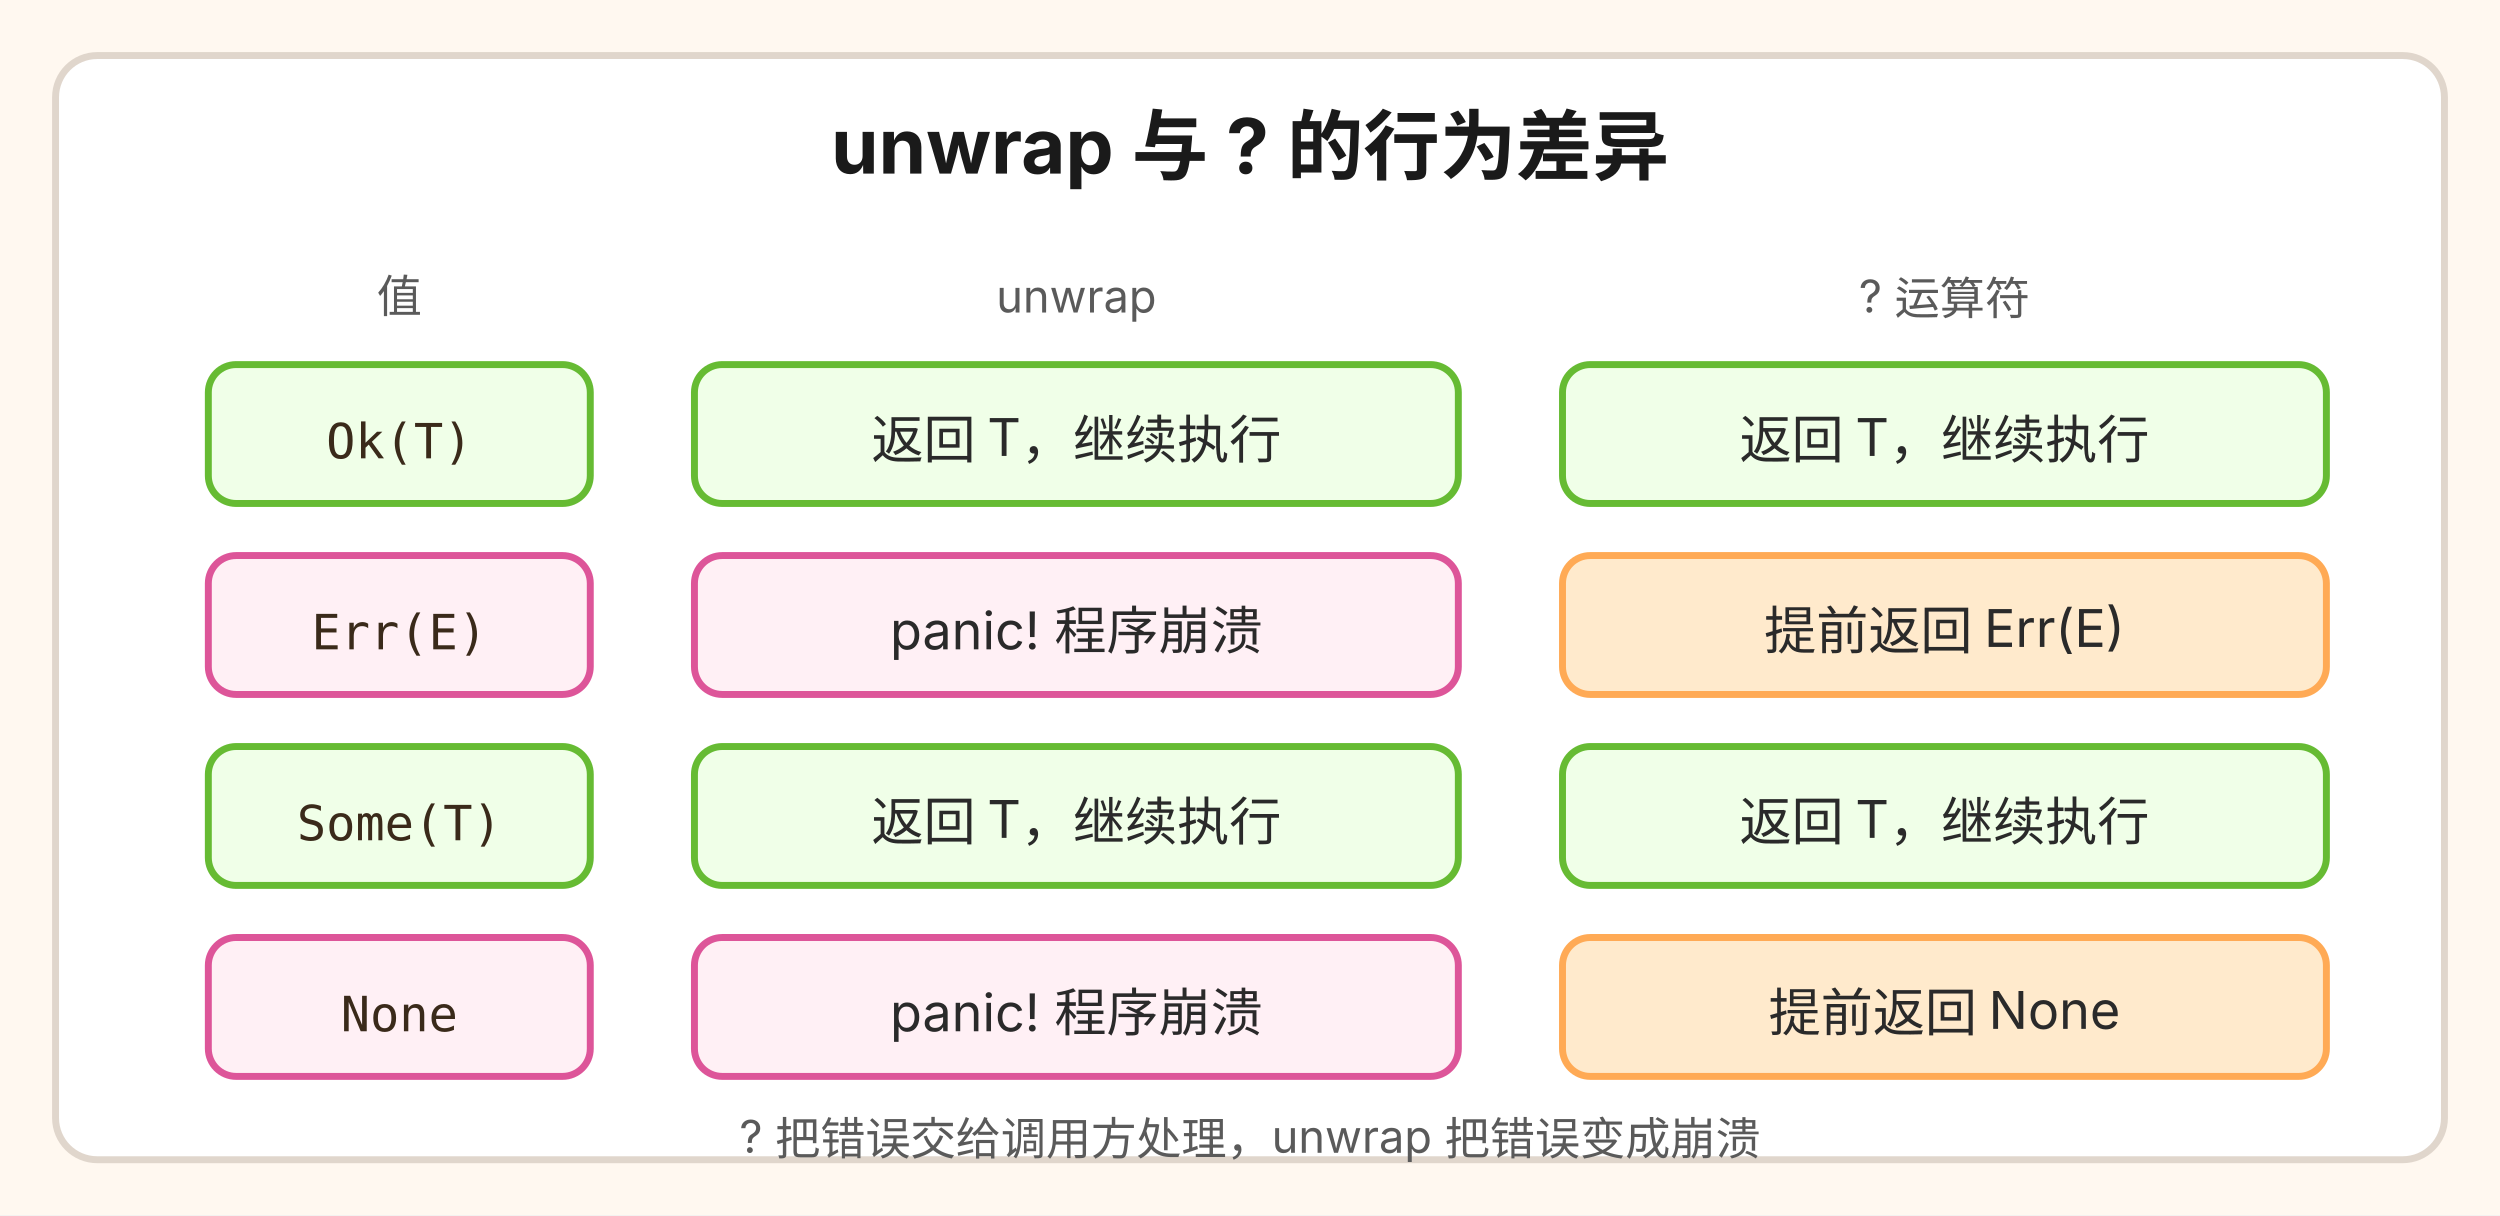
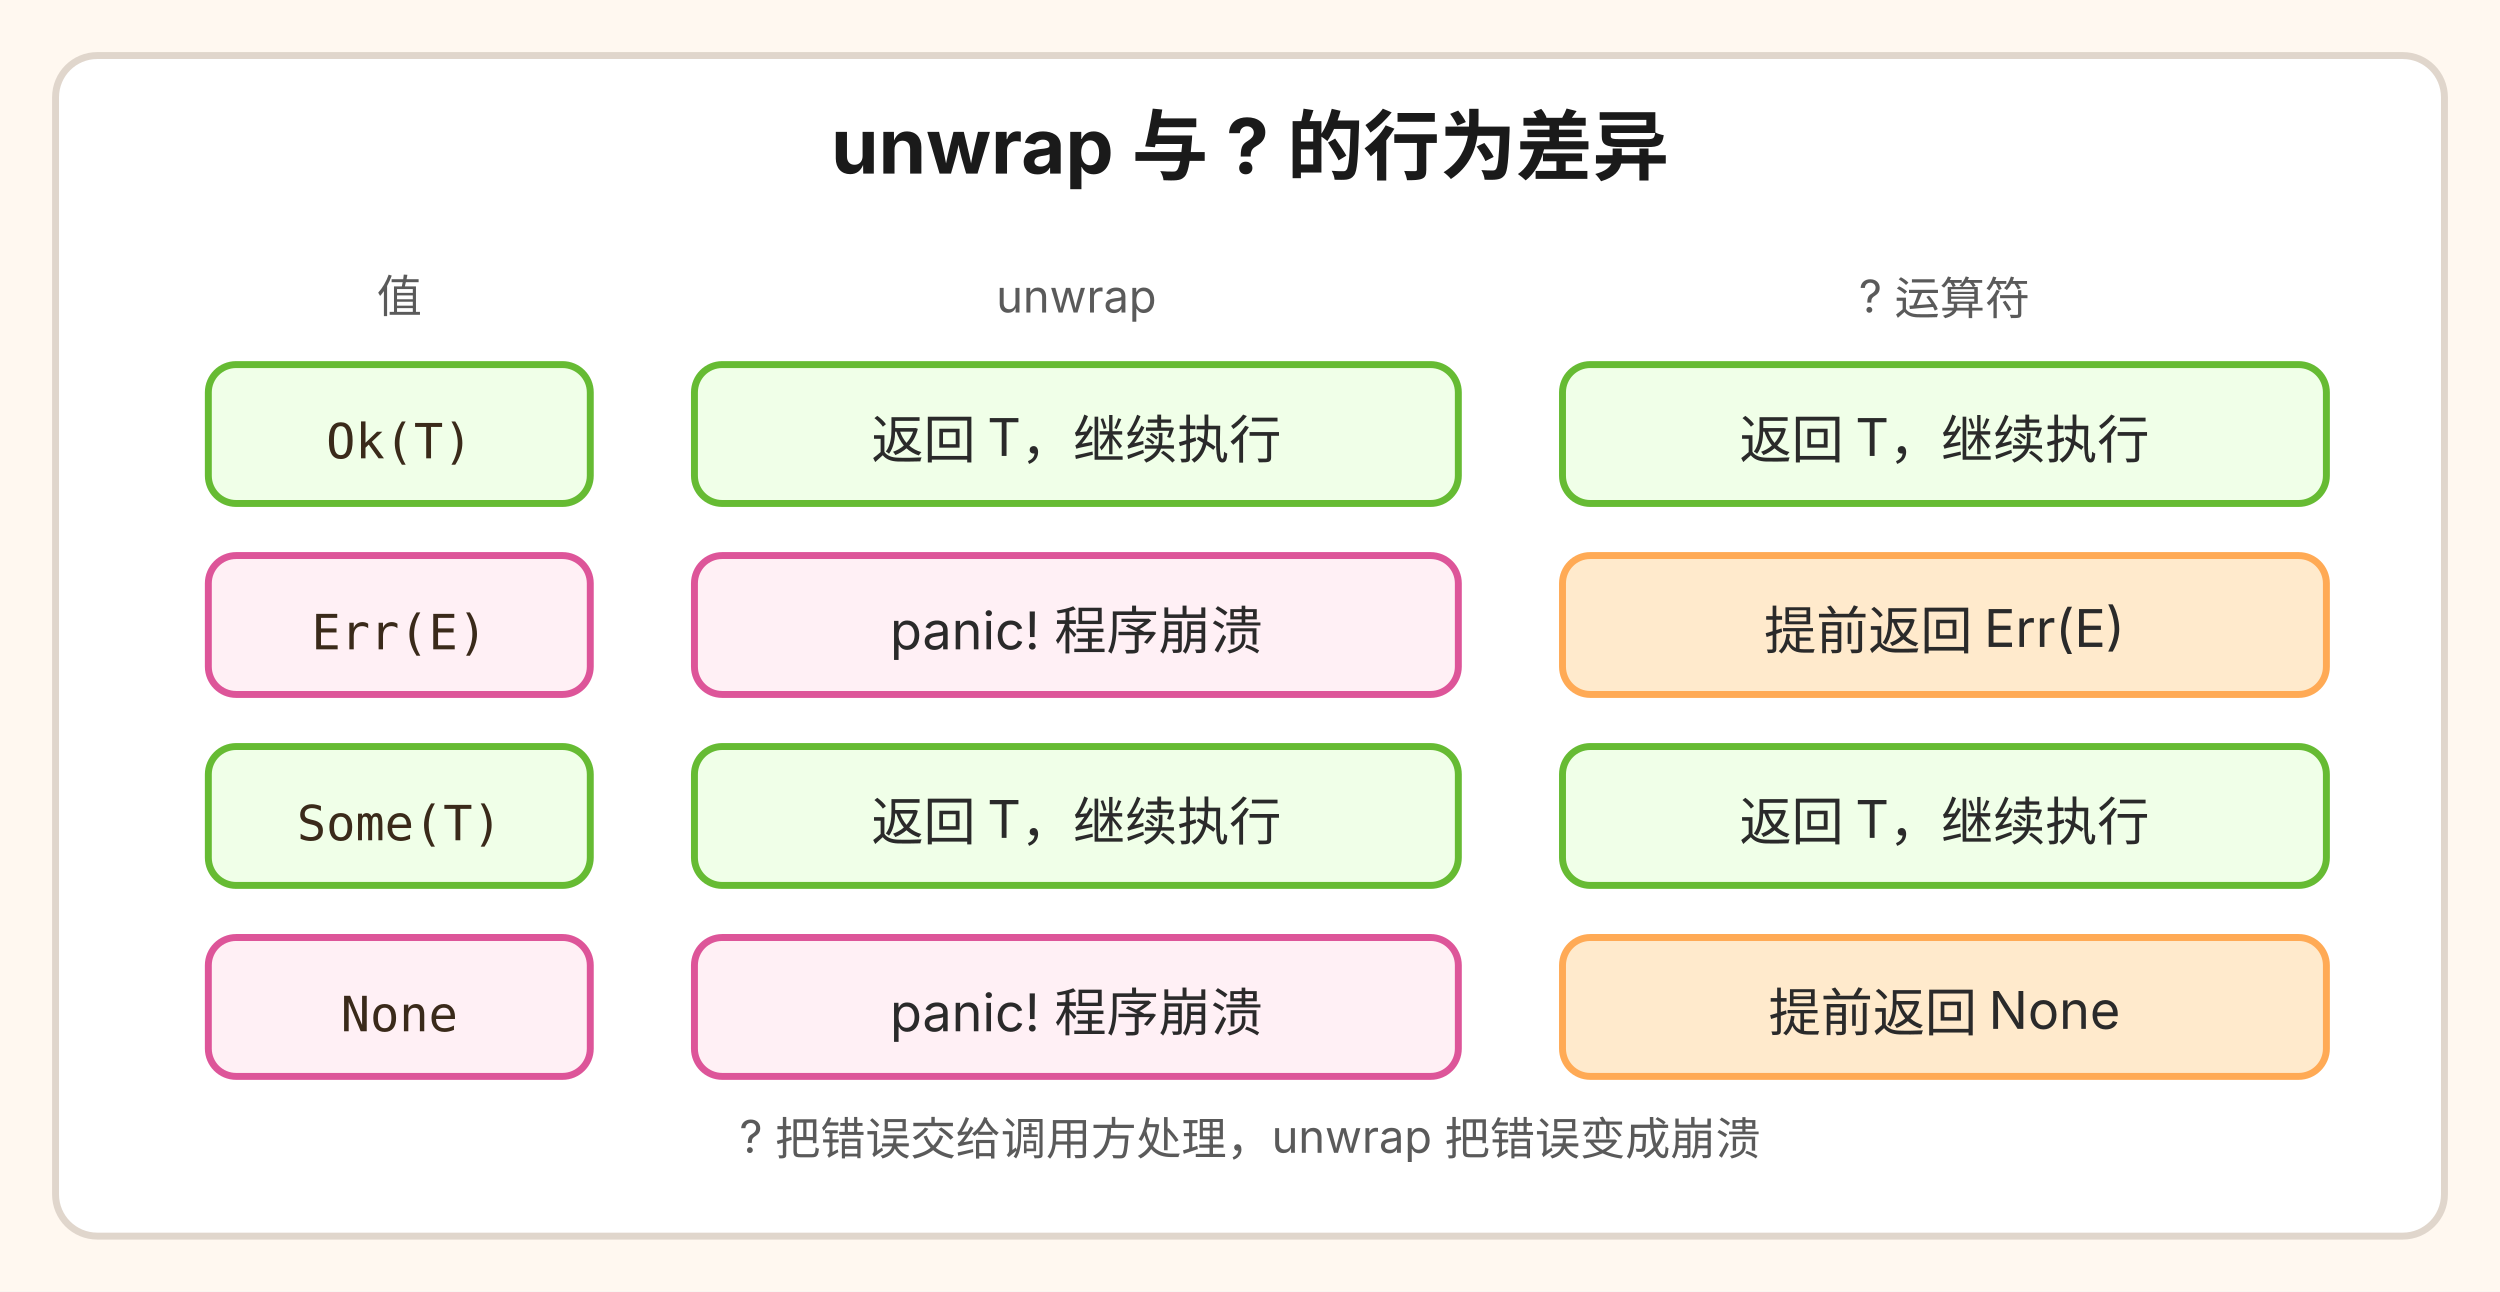
- <svg xmlns="http://www.w3.org/2000/svg" width="720" height="350" viewBox="0 0 720 350">
+ <svg xmlns="http://www.w3.org/2000/svg" width="720" height="372" viewBox="0 0 720 372">
  <defs>
    <style>
      .bg { fill: #fff8f0; }
      .card { fill: #ffffff; stroke: #e0d6cc; stroke-width: 2; }
      .title { font: bold 22px system-ui, -apple-system, sans-serif; fill: #1a1a1a; }
      .text { font: 15px system-ui, -apple-system, sans-serif; fill: #2a2a2a; }
      .code { font: 14px "SF Mono", Menlo, monospace; fill: #3a2a1a; }
      .label { font: 13px system-ui, -apple-system, sans-serif; fill: #5a5a5a; }
      .arrow { stroke: #7a6a5a; stroke-width: 2; fill: none; marker-end: url(#arrowhead); }
      .highlight { fill: #ffeacc; stroke: #ffaa55; stroke-width: 2; }
      .box { fill: #e8f4ff; stroke: #3399ff; stroke-width: 2; }
      .box2 { fill: #f0ffe8; stroke: #66bb33; stroke-width: 2; }
      .box3 { fill: #fff0f5; stroke: #dd5599; stroke-width: 2; }
    </style>
    <marker id="arrowhead" markerWidth="10" markerHeight="7" refX="9" refY="3.5" orient="auto">
      <polygon points="0 0, 10 3.5, 0 7" fill="#7a6a5a" />
    </marker>
  </defs>
-   <rect width="720" height="350" class="bg" />
-   <rect x="16" y="16" width="688" height="318" rx="12" class="card" />
+   <rect width="720" height="372" class="bg" />
+   <rect x="16" y="16" width="688" height="340" rx="12" class="card" />
  <text x="360" y="50" text-anchor="middle" class="title">unwrap 与 ? 的行为差异</text>
  <text x="115" y="90" text-anchor="middle" class="label">值</text>
  <text x="310" y="90" text-anchor="middle" class="label">unwrap</text>
  <text x="560" y="90" text-anchor="middle" class="label">? 运算符</text>
  <rect x="60" y="105" width="110" height="40" rx="8" class="box2" />
  <text x="115" y="132" text-anchor="middle" class="code">Ok(T)</text>
  <rect x="200" y="105" width="220" height="40" rx="8" class="box2" />
  <text x="310" y="132" text-anchor="middle" class="text">返回 T，继续执行</text>
  <rect x="450" y="105" width="220" height="40" rx="8" class="box2" />
  <text x="560" y="132" text-anchor="middle" class="text">返回 T，继续执行</text>
  <rect x="60" y="160" width="110" height="40" rx="8" class="box3" />
  <text x="115" y="187" text-anchor="middle" class="code">Err(E)</text>
  <rect x="200" y="160" width="220" height="40" rx="8" class="box3" />
  <text x="310" y="187" text-anchor="middle" class="text">panic! 程序崩溃</text>
  <rect x="450" y="160" width="220" height="40" rx="8" class="highlight" />
  <text x="560" y="187" text-anchor="middle" class="text">提前返回 Err(E)</text>
  <rect x="60" y="215" width="110" height="40" rx="8" class="box2" />
  <text x="115" y="242" text-anchor="middle" class="code">Some(T)</text>
  <rect x="200" y="215" width="220" height="40" rx="8" class="box2" />
  <text x="310" y="242" text-anchor="middle" class="text">返回 T，继续执行</text>
  <rect x="450" y="215" width="220" height="40" rx="8" class="box2" />
  <text x="560" y="242" text-anchor="middle" class="text">返回 T，继续执行</text>
  <rect x="60" y="270" width="110" height="40" rx="8" class="box3" />
  <text x="115" y="297" text-anchor="middle" class="code">None</text>
  <rect x="200" y="270" width="220" height="40" rx="8" class="box3" />
  <text x="310" y="297" text-anchor="middle" class="text">panic! 程序崩溃</text>
  <rect x="450" y="270" width="220" height="40" rx="8" class="highlight" />
  <text x="560" y="297" text-anchor="middle" class="text">提前返回 None</text>
  <text x="360" y="332" text-anchor="middle" class="label">? 把错误交给调用方处理，unwrap 把错误变成崩溃</text>
</svg>
